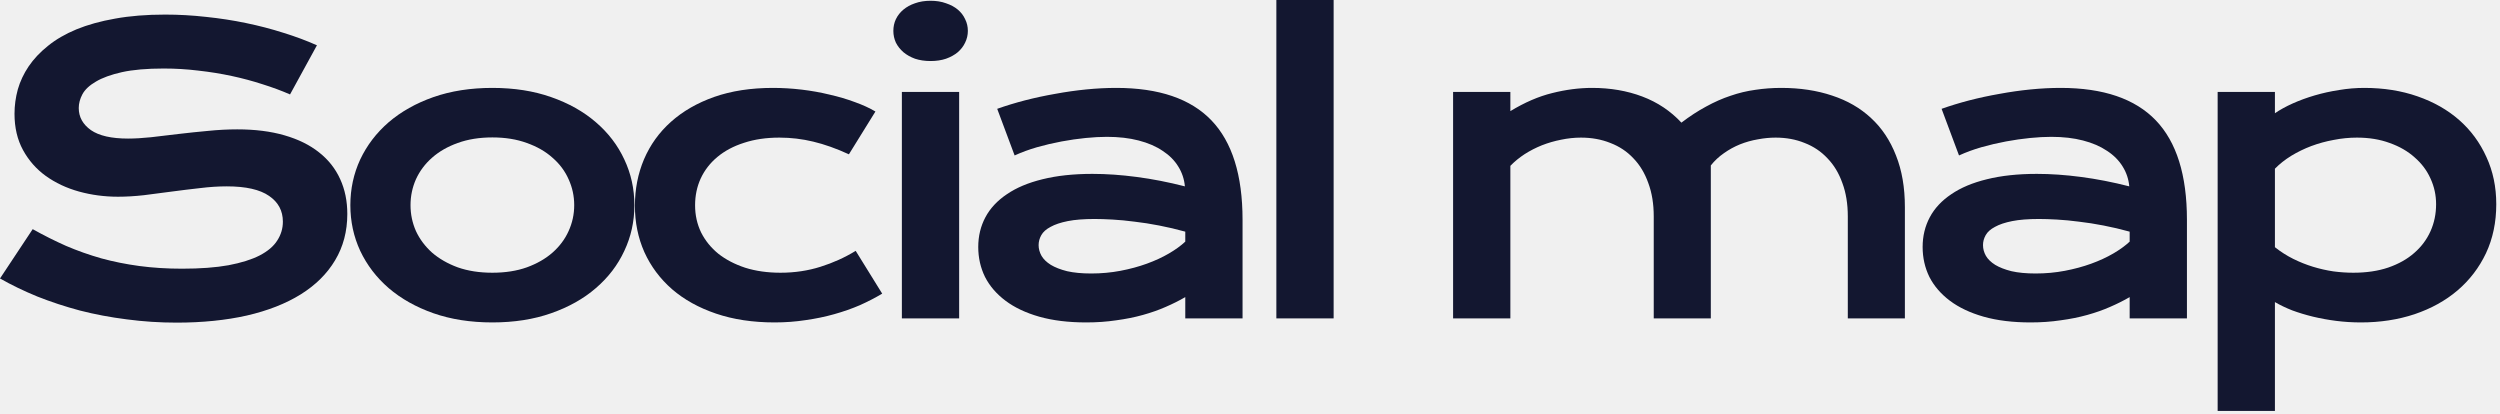
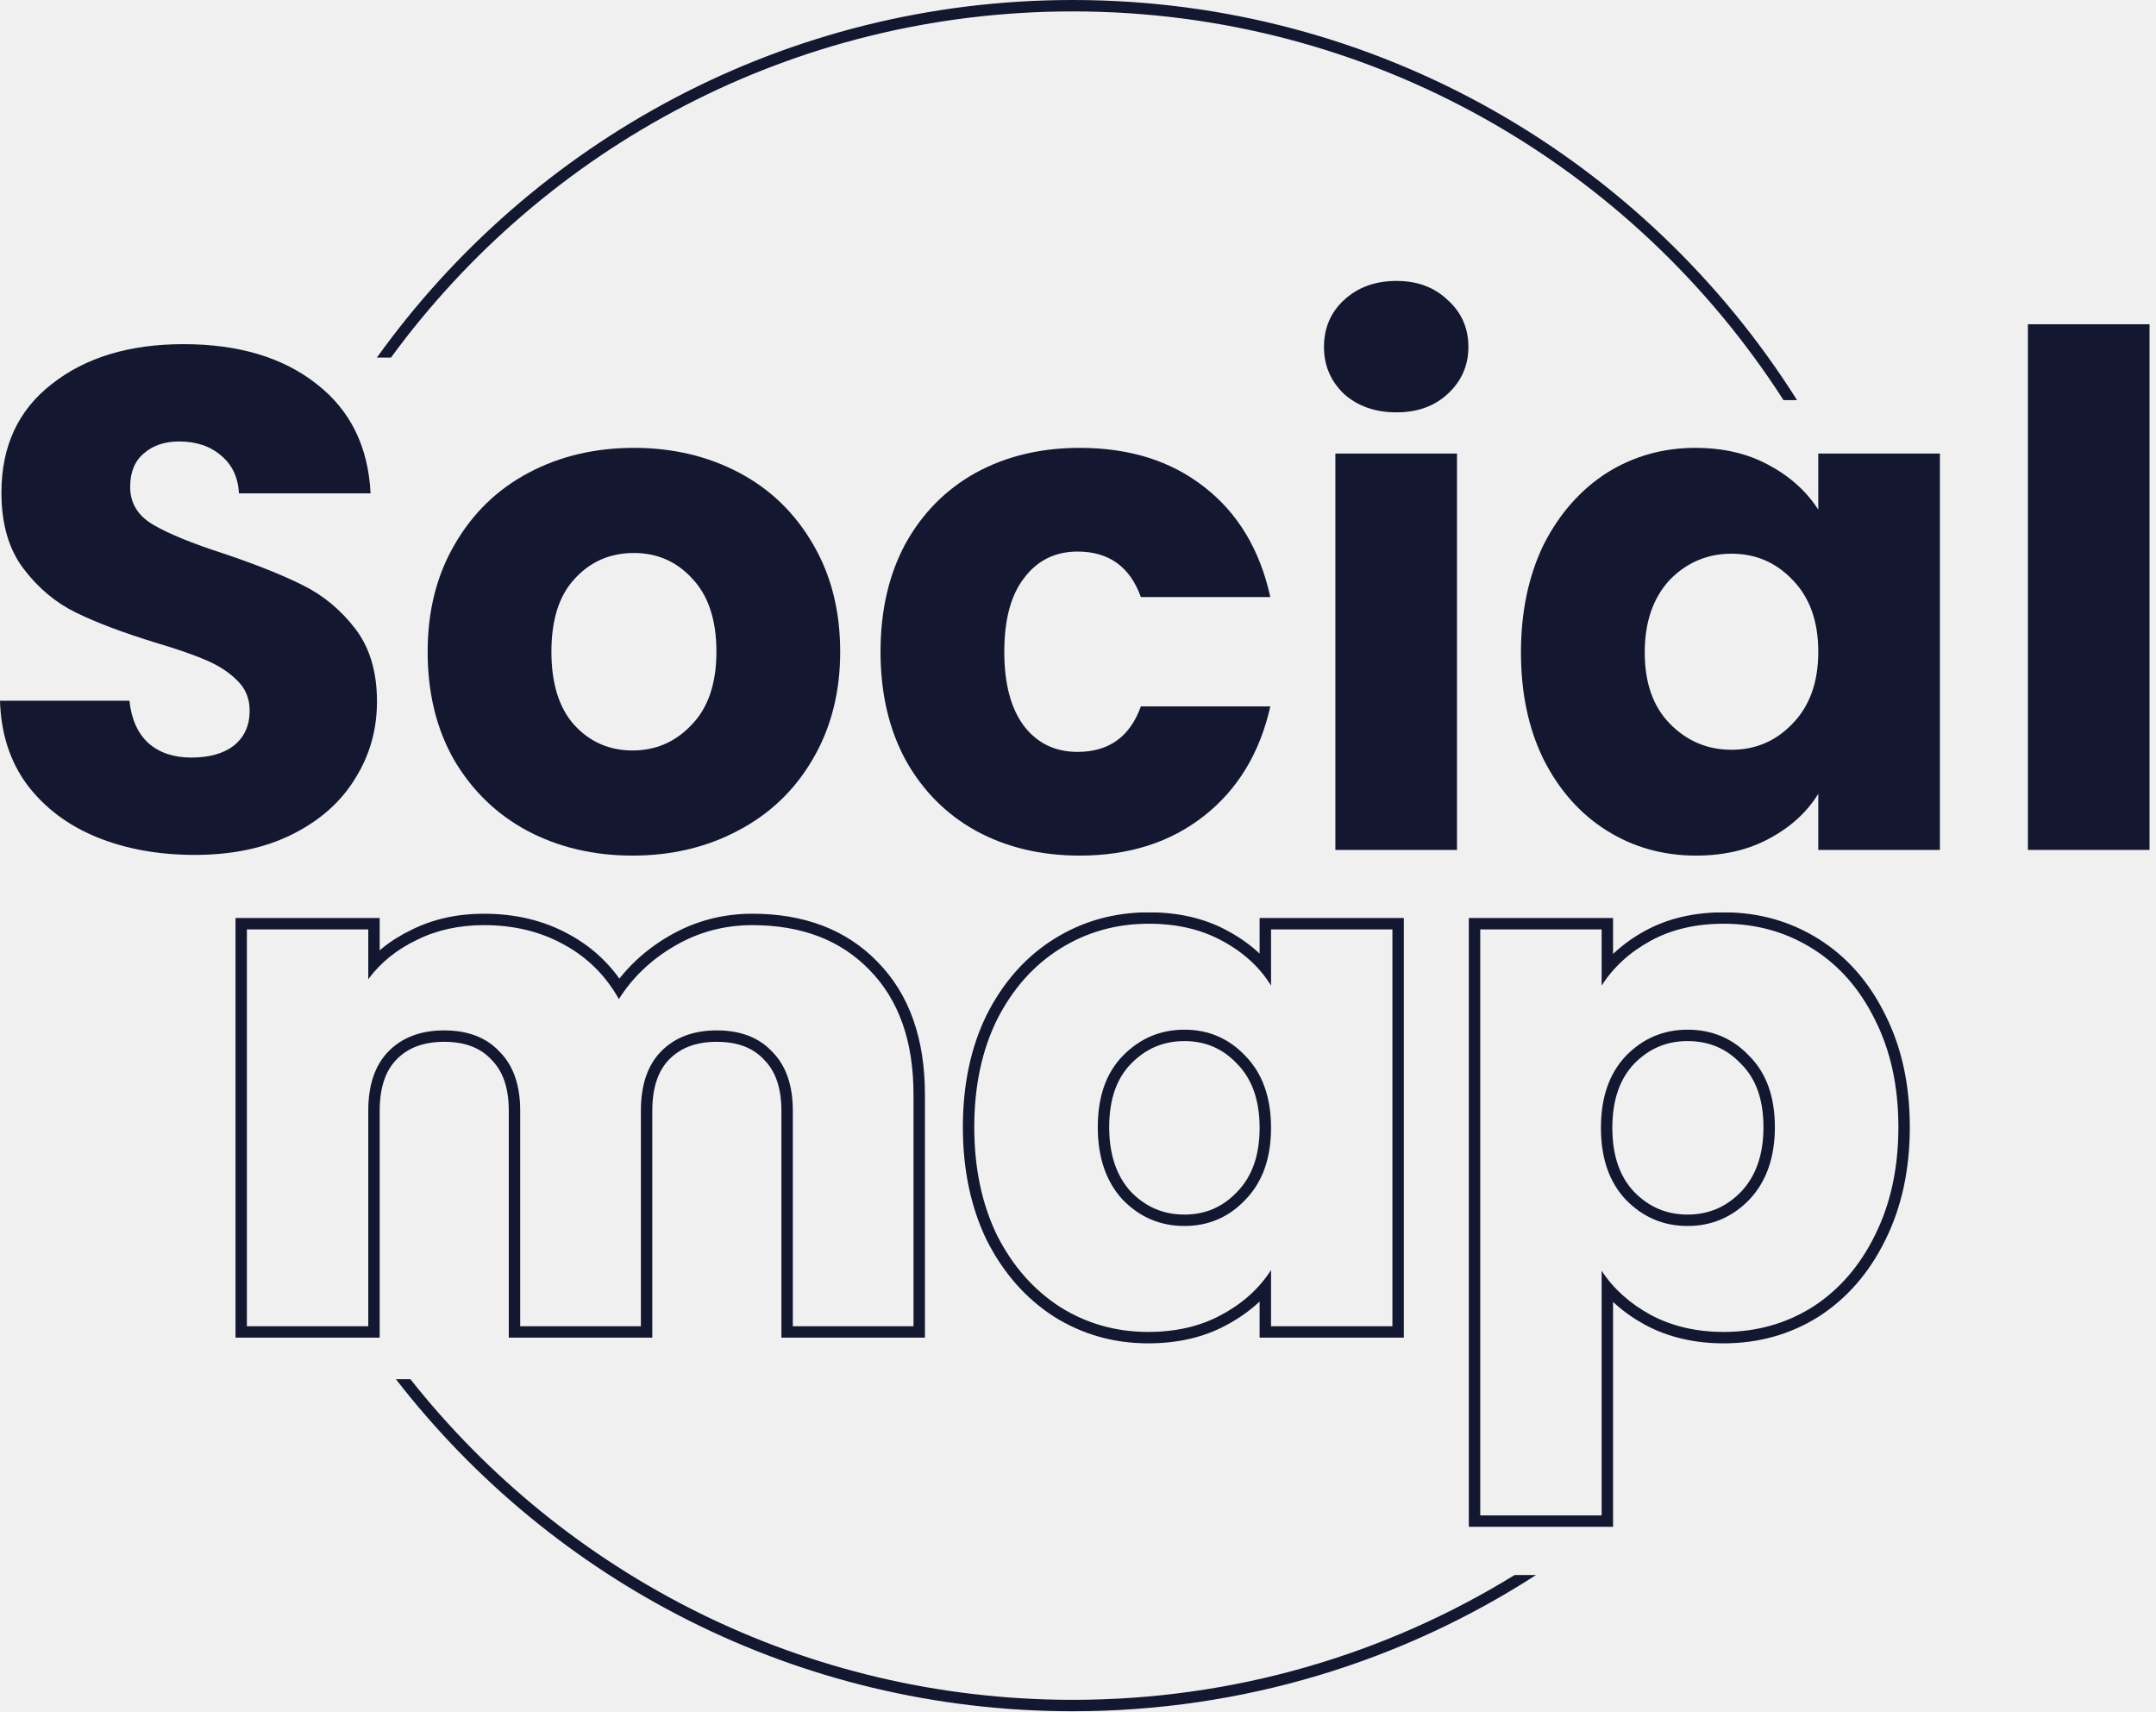
- <svg xmlns="http://www.w3.org/2000/svg" width="254" height="42" viewBox="0 0 254 42" fill="none">
-   <path d="M3.322 23.282C4.436 23.906 5.563 24.472 6.703 24.979C7.857 25.473 9.049 25.895 10.281 26.246C11.513 26.584 12.804 26.844 14.154 27.026C15.517 27.208 16.965 27.299 18.498 27.299C20.346 27.299 21.919 27.182 23.216 26.948C24.514 26.701 25.569 26.37 26.381 25.954C27.207 25.525 27.803 25.018 28.17 24.433C28.55 23.848 28.74 23.211 28.74 22.522C28.74 21.417 28.275 20.546 27.345 19.909C26.414 19.259 24.979 18.934 23.04 18.934C22.188 18.934 21.29 18.992 20.346 19.109C19.403 19.213 18.446 19.33 17.476 19.46C16.52 19.59 15.569 19.714 14.626 19.831C13.695 19.935 12.817 19.987 11.992 19.987C10.616 19.987 9.292 19.811 8.021 19.46C6.762 19.109 5.642 18.583 4.659 17.881C3.689 17.179 2.916 16.302 2.339 15.248C1.763 14.196 1.474 12.967 1.474 11.563C1.474 10.731 1.586 9.906 1.809 9.087C2.044 8.268 2.411 7.488 2.909 6.747C3.421 5.993 4.076 5.297 4.875 4.66C5.675 4.01 6.638 3.451 7.765 2.983C8.905 2.515 10.216 2.151 11.697 1.891C13.191 1.618 14.888 1.482 16.788 1.482C18.164 1.482 19.547 1.56 20.936 1.716C22.325 1.859 23.675 2.067 24.986 2.34C26.309 2.613 27.581 2.944 28.799 3.334C30.018 3.711 31.152 4.134 32.2 4.602L29.468 9.594C28.603 9.217 27.672 8.872 26.676 8.56C25.68 8.235 24.638 7.956 23.551 7.722C22.463 7.488 21.336 7.306 20.169 7.176C19.016 7.033 17.837 6.961 16.631 6.961C14.914 6.961 13.499 7.085 12.385 7.332C11.284 7.579 10.406 7.897 9.751 8.287C9.095 8.664 8.637 9.093 8.374 9.574C8.125 10.042 8.001 10.51 8.001 10.978C8.001 11.888 8.414 12.636 9.239 13.221C10.065 13.793 11.323 14.079 13.014 14.079C13.695 14.079 14.475 14.033 15.353 13.942C16.244 13.838 17.175 13.728 18.145 13.611C19.128 13.494 20.123 13.39 21.133 13.299C22.155 13.195 23.144 13.143 24.101 13.143C25.91 13.143 27.509 13.344 28.898 13.747C30.3 14.15 31.473 14.729 32.416 15.482C33.36 16.224 34.074 17.127 34.559 18.193C35.044 19.246 35.287 20.429 35.287 21.742C35.287 23.497 34.874 25.063 34.048 26.441C33.236 27.806 32.069 28.963 30.549 29.912C29.042 30.848 27.22 31.563 25.084 32.057C22.948 32.538 20.569 32.779 17.948 32.779C16.218 32.779 14.527 32.668 12.876 32.447C11.225 32.239 9.639 31.94 8.119 31.55C6.612 31.147 5.17 30.673 3.794 30.127C2.431 29.568 1.166 28.957 0 28.294L3.322 23.282Z" fill="#131730" />
-   <path d="M35.596 20.845C35.596 19.194 35.93 17.647 36.598 16.204C37.28 14.761 38.243 13.5 39.488 12.421C40.746 11.342 42.26 10.491 44.029 9.867C45.811 9.243 47.81 8.931 50.025 8.931C52.24 8.931 54.232 9.243 56.001 9.867C57.783 10.491 59.297 11.342 60.542 12.421C61.8 13.5 62.763 14.761 63.432 16.204C64.113 17.647 64.454 19.194 64.454 20.845C64.454 22.496 64.113 24.043 63.432 25.486C62.763 26.929 61.8 28.19 60.542 29.269C59.297 30.348 57.783 31.199 56.001 31.823C54.232 32.447 52.24 32.759 50.025 32.759C47.81 32.759 45.811 32.447 44.029 31.823C42.26 31.199 40.746 30.348 39.488 29.269C38.243 28.19 37.28 26.929 36.598 25.486C35.93 24.043 35.596 22.496 35.596 20.845ZM41.709 20.845C41.709 21.768 41.893 22.645 42.26 23.477C42.64 24.296 43.184 25.024 43.891 25.661C44.612 26.285 45.484 26.786 46.506 27.163C47.541 27.527 48.714 27.709 50.025 27.709C51.335 27.709 52.502 27.527 53.524 27.163C54.559 26.786 55.431 26.285 56.139 25.661C56.859 25.024 57.403 24.296 57.77 23.477C58.15 22.645 58.34 21.768 58.34 20.845C58.34 19.922 58.15 19.044 57.77 18.212C57.403 17.381 56.859 16.652 56.139 16.029C55.431 15.392 54.559 14.891 53.524 14.527C52.502 14.15 51.335 13.962 50.025 13.962C48.714 13.962 47.541 14.15 46.506 14.527C45.484 14.891 44.612 15.392 43.891 16.029C43.184 16.652 42.64 17.381 42.26 18.212C41.893 19.044 41.709 19.922 41.709 20.845Z" fill="#131730" />
-   <path d="M64.507 20.903C64.507 19.213 64.815 17.64 65.431 16.184C66.06 14.716 66.971 13.448 68.164 12.382C69.37 11.303 70.837 10.458 72.567 9.847C74.31 9.236 76.296 8.931 78.524 8.931C79.493 8.931 80.47 8.989 81.453 9.106C82.436 9.223 83.379 9.392 84.284 9.613C85.201 9.821 86.059 10.075 86.859 10.374C87.658 10.66 88.353 10.978 88.943 11.329L86.249 15.678C84.978 15.092 83.772 14.664 82.632 14.391C81.505 14.118 80.359 13.981 79.192 13.981C77.855 13.981 76.656 14.157 75.595 14.508C74.533 14.846 73.629 15.326 72.882 15.95C72.148 16.561 71.584 17.29 71.191 18.134C70.811 18.966 70.621 19.876 70.621 20.864C70.621 21.852 70.824 22.769 71.231 23.614C71.65 24.446 72.233 25.167 72.98 25.778C73.74 26.376 74.651 26.851 75.713 27.202C76.787 27.54 77.98 27.709 79.29 27.709C80.732 27.709 82.088 27.507 83.36 27.104C84.644 26.701 85.837 26.162 86.938 25.486L89.631 29.834C88.936 30.25 88.183 30.64 87.37 31.004C86.557 31.355 85.686 31.661 84.755 31.921C83.838 32.181 82.868 32.382 81.846 32.525C80.837 32.681 79.788 32.759 78.701 32.759C76.486 32.759 74.5 32.46 72.744 31.862C70.988 31.264 69.501 30.439 68.282 29.386C67.063 28.32 66.126 27.065 65.471 25.622C64.829 24.179 64.507 22.606 64.507 20.903Z" fill="#131730" />
-   <path d="M94.54 6.201C93.963 6.201 93.439 6.123 92.967 5.967C92.508 5.798 92.115 5.577 91.788 5.304C91.46 5.018 91.204 4.693 91.021 4.329C90.85 3.952 90.765 3.555 90.765 3.139C90.765 2.71 90.85 2.314 91.021 1.95C91.204 1.573 91.46 1.248 91.788 0.975C92.115 0.702 92.508 0.487 92.967 0.331C93.439 0.162 93.963 0.078 94.54 0.078C95.129 0.078 95.654 0.162 96.112 0.331C96.584 0.487 96.984 0.702 97.311 0.975C97.639 1.248 97.888 1.573 98.058 1.95C98.242 2.314 98.334 2.71 98.334 3.139C98.334 3.555 98.242 3.952 98.058 4.329C97.888 4.693 97.639 5.018 97.311 5.304C96.984 5.577 96.584 5.798 96.112 5.967C95.654 6.123 95.129 6.201 94.54 6.201ZM91.63 9.34H97.449V32.349H91.63V9.34Z" fill="#131730" />
-   <path d="M99.39 25.096C99.39 23.991 99.632 22.983 100.117 22.073C100.602 21.163 101.329 20.383 102.299 19.733C103.269 19.07 104.475 18.563 105.916 18.212C107.371 17.849 109.062 17.666 110.988 17.666C112.417 17.666 113.917 17.77 115.49 17.979C117.076 18.186 118.707 18.505 120.385 18.934C120.319 18.206 120.097 17.537 119.716 16.925C119.336 16.302 118.806 15.768 118.124 15.326C117.456 14.872 116.643 14.521 115.687 14.274C114.743 14.027 113.668 13.903 112.463 13.903C111.807 13.903 111.086 13.942 110.3 14.02C109.514 14.098 108.701 14.215 107.863 14.371C107.024 14.527 106.192 14.722 105.366 14.956C104.553 15.19 103.793 15.47 103.086 15.794L101.316 11.056C102.194 10.744 103.131 10.458 104.127 10.198C105.137 9.938 106.165 9.717 107.214 9.535C108.262 9.34 109.311 9.191 110.359 9.087C111.408 8.983 112.423 8.931 113.406 8.931C117.744 8.931 120.968 10.029 123.078 12.226C125.188 14.423 126.243 17.79 126.243 22.327V32.349H120.424V30.185C119.821 30.536 119.159 30.868 118.439 31.18C117.731 31.492 116.958 31.765 116.119 31.998C115.28 32.233 114.376 32.414 113.406 32.544C112.449 32.688 111.434 32.759 110.359 32.759C108.551 32.759 106.958 32.564 105.582 32.174C104.219 31.784 103.079 31.245 102.162 30.556C101.244 29.867 100.55 29.061 100.078 28.138C99.619 27.202 99.39 26.188 99.39 25.096ZM105.523 24.901C105.523 25.278 105.621 25.642 105.818 25.993C106.015 26.331 106.329 26.636 106.762 26.909C107.194 27.169 107.745 27.384 108.413 27.553C109.094 27.709 109.914 27.787 110.87 27.787C111.892 27.787 112.882 27.696 113.839 27.514C114.795 27.332 115.687 27.091 116.512 26.792C117.338 26.493 118.085 26.149 118.753 25.759C119.422 25.369 119.979 24.966 120.424 24.55V23.536C119.533 23.289 118.648 23.081 117.77 22.912C116.905 22.743 116.073 22.613 115.274 22.522C114.487 22.418 113.74 22.346 113.033 22.307C112.338 22.268 111.729 22.249 111.204 22.249C110.117 22.249 109.212 22.32 108.492 22.463C107.771 22.606 107.188 22.801 106.742 23.048C106.296 23.282 105.982 23.562 105.798 23.887C105.615 24.212 105.523 24.55 105.523 24.901Z" fill="#131730" />
-   <path d="M129.678 0H135.497V32.349H129.678V0Z" fill="#131730" />
-   <path d="M147.634 9.34H153.453V11.29C154.908 10.406 156.323 9.795 157.699 9.457C159.089 9.106 160.445 8.931 161.769 8.931C163.616 8.931 165.314 9.223 166.86 9.808C168.407 10.393 169.73 11.277 170.831 12.46C171.683 11.81 172.522 11.264 173.347 10.822C174.173 10.367 174.999 10.003 175.824 9.73C176.65 9.444 177.489 9.243 178.341 9.126C179.192 8.996 180.07 8.931 180.975 8.931C182.875 8.931 184.598 9.191 186.145 9.711C187.691 10.218 189.008 10.978 190.096 11.992C191.197 13.006 192.042 14.274 192.632 15.794C193.235 17.302 193.536 19.051 193.536 21.04V32.349H187.737V21.976C187.737 20.715 187.554 19.59 187.187 18.602C186.833 17.602 186.328 16.763 185.673 16.087C185.031 15.398 184.258 14.878 183.353 14.527C182.462 14.163 181.479 13.981 180.405 13.981C179.815 13.981 179.212 14.04 178.596 14.157C177.98 14.261 177.377 14.43 176.788 14.664C176.211 14.898 175.667 15.197 175.156 15.56C174.645 15.912 174.199 16.328 173.819 16.808V32.349H168.02V21.976C168.02 20.715 167.836 19.59 167.469 18.602C167.116 17.602 166.611 16.763 165.956 16.087C165.314 15.398 164.534 14.878 163.616 14.527C162.712 14.163 161.716 13.981 160.628 13.981C159.96 13.981 159.285 14.053 158.604 14.196C157.935 14.326 157.287 14.514 156.657 14.761C156.041 15.008 155.458 15.307 154.908 15.658C154.371 16.009 153.886 16.405 153.453 16.848V32.349H147.634V9.34Z" fill="#131730" />
-   <path d="M195.339 25.096C195.339 23.991 195.582 22.983 196.067 22.073C196.552 21.163 197.279 20.383 198.249 19.733C199.219 19.07 200.424 18.563 201.866 18.212C203.321 17.849 205.011 17.666 206.938 17.666C208.366 17.666 209.867 17.77 211.44 17.979C213.025 18.186 214.657 18.505 216.334 18.934C216.269 18.206 216.046 17.537 215.666 16.925C215.286 16.302 214.755 15.768 214.074 15.326C213.405 14.872 212.593 14.521 211.636 14.274C210.693 14.027 209.618 13.903 208.412 13.903C207.757 13.903 207.036 13.942 206.25 14.02C205.463 14.098 204.651 14.215 203.812 14.371C202.973 14.527 202.141 14.722 201.316 14.956C200.503 15.19 199.743 15.47 199.035 15.794L197.266 11.056C198.144 10.744 199.081 10.458 200.077 10.198C201.086 9.938 202.115 9.717 203.163 9.535C204.212 9.34 205.26 9.191 206.309 9.087C207.357 8.983 208.373 8.931 209.356 8.931C213.694 8.931 216.918 10.029 219.028 12.226C221.138 14.423 222.193 17.79 222.193 22.327V32.349H216.374V30.185C215.771 30.536 215.109 30.868 214.388 31.18C213.681 31.492 212.907 31.765 212.069 31.998C211.23 32.233 210.326 32.414 209.356 32.544C208.399 32.688 207.383 32.759 206.309 32.759C204.5 32.759 202.908 32.564 201.532 32.174C200.169 31.784 199.029 31.245 198.111 30.556C197.194 29.867 196.499 29.061 196.027 28.138C195.569 27.202 195.339 26.188 195.339 25.096ZM201.473 24.901C201.473 25.278 201.571 25.642 201.768 25.993C201.964 26.331 202.279 26.636 202.711 26.909C203.144 27.169 203.694 27.384 204.363 27.553C205.044 27.709 205.863 27.787 206.82 27.787C207.842 27.787 208.832 27.696 209.788 27.514C210.745 27.332 211.636 27.091 212.462 26.792C213.287 26.493 214.034 26.149 214.703 25.759C215.371 25.369 215.928 24.966 216.374 24.55V23.536C215.483 23.289 214.598 23.081 213.72 22.912C212.855 22.743 212.023 22.613 211.223 22.522C210.437 22.418 209.69 22.346 208.982 22.307C208.288 22.268 207.678 22.249 207.154 22.249C206.066 22.249 205.162 22.32 204.441 22.463C203.72 22.606 203.137 22.801 202.692 23.048C202.246 23.282 201.931 23.562 201.748 23.887C201.565 24.212 201.473 24.55 201.473 24.901Z" fill="#131730" />
-   <path d="M231.132 41.748H225.313V9.34H231.132V11.505C231.643 11.154 232.246 10.822 232.94 10.51C233.635 10.198 234.382 9.925 235.181 9.691C235.981 9.457 236.806 9.275 237.658 9.145C238.51 9.002 239.362 8.931 240.214 8.931C242.18 8.931 243.982 9.217 245.62 9.789C247.271 10.361 248.686 11.167 249.866 12.207C251.045 13.247 251.963 14.495 252.618 15.95C253.286 17.393 253.621 18.992 253.621 20.747C253.621 22.58 253.273 24.238 252.579 25.72C251.884 27.189 250.921 28.45 249.689 29.503C248.47 30.543 247.015 31.349 245.325 31.921C243.647 32.48 241.826 32.759 239.86 32.759C239.021 32.759 238.189 32.707 237.363 32.603C236.551 32.499 235.764 32.356 235.004 32.174C234.257 31.992 233.55 31.777 232.881 31.531C232.226 31.271 231.643 30.991 231.132 30.692V41.748ZM231.132 25.115C231.721 25.583 232.344 25.98 232.999 26.305C233.654 26.63 234.323 26.896 235.004 27.104C235.686 27.312 236.374 27.468 237.068 27.572C237.763 27.663 238.438 27.709 239.093 27.709C240.43 27.709 241.616 27.533 242.651 27.182C243.7 26.818 244.578 26.324 245.286 25.7C246.006 25.076 246.557 24.342 246.937 23.497C247.317 22.652 247.507 21.735 247.507 20.747C247.507 19.824 247.317 18.953 246.937 18.134C246.57 17.316 246.033 16.601 245.325 15.989C244.63 15.366 243.785 14.878 242.789 14.527C241.806 14.163 240.699 13.981 239.467 13.981C238.68 13.981 237.894 14.059 237.108 14.215C236.321 14.358 235.561 14.566 234.827 14.839C234.107 15.112 233.425 15.444 232.783 15.834C232.154 16.224 231.603 16.659 231.132 17.14V25.115Z" fill="#131730" />
+ <svg xmlns="http://www.w3.org/2000/svg" width="189" height="150" viewBox="0 0 189 150" fill="none">
+   <path d="M17.085 74.936C13.884 74.936 11.016 74.417 8.48 73.379C5.944 72.341 3.907 70.806 2.369 68.772C0.873 66.737 0.083 64.288 0 61.424H11.348C11.514 63.043 12.076 64.288 13.032 65.16C13.988 65.99 15.235 66.405 16.773 66.405C18.352 66.405 19.599 66.053 20.514 65.347C21.428 64.6 21.886 63.583 21.886 62.296C21.886 61.217 21.512 60.324 20.763 59.618C20.057 58.913 19.163 58.332 18.082 57.875C17.043 57.418 15.547 56.9 13.593 56.318C10.766 55.447 8.459 54.575 6.672 53.703C4.884 52.831 3.346 51.545 2.058 49.843C0.769 48.141 0.125 45.92 0.125 43.18C0.125 39.112 1.6 35.937 4.552 33.654C7.503 31.329 11.348 30.167 16.087 30.167C20.909 30.167 24.796 31.329 27.747 33.654C30.698 35.937 32.278 39.133 32.486 43.242H20.951C20.867 41.831 20.348 40.731 19.392 39.942C18.436 39.112 17.209 38.697 15.713 38.697C14.424 38.697 13.385 39.05 12.595 39.756C11.805 40.42 11.411 41.395 11.411 42.682C11.411 44.093 12.076 45.194 13.406 45.982C14.736 46.771 16.814 47.622 19.641 48.535C22.468 49.49 24.754 50.403 26.5 51.275C28.287 52.147 29.825 53.413 31.114 55.073C32.403 56.733 33.047 58.871 33.047 61.486C33.047 63.977 32.403 66.239 31.114 68.273C29.867 70.307 28.038 71.926 25.627 73.13C23.216 74.334 20.369 74.936 17.085 74.936Z" fill="#131730" />
+   <path d="M55.446 74.998C52.037 74.998 48.961 74.272 46.218 72.819C43.516 71.366 41.375 69.29 39.795 66.592C38.258 63.894 37.489 60.739 37.489 57.128C37.489 53.558 38.278 50.424 39.858 47.726C41.438 44.986 43.599 42.89 46.343 41.437C49.086 39.984 52.162 39.258 55.571 39.258C58.979 39.258 62.055 39.984 64.799 41.437C67.542 42.89 69.704 44.986 71.284 47.726C72.863 50.424 73.653 53.558 73.653 57.128C73.653 60.698 72.842 63.852 71.221 66.592C69.642 69.29 67.459 71.366 64.674 72.819C61.931 74.272 58.855 74.998 55.446 74.998ZM55.446 65.783C57.483 65.783 59.208 65.036 60.621 63.541C62.076 62.047 62.804 59.909 62.804 57.128C62.804 54.347 62.097 52.209 60.684 50.714C59.312 49.22 57.608 48.473 55.571 48.473C53.492 48.473 51.767 49.22 50.395 50.714C49.024 52.167 48.338 54.305 48.338 57.128C48.338 59.909 49.003 62.047 50.333 63.541C51.705 65.036 53.409 65.783 55.446 65.783Z" fill="#131730" />
+   <path d="M77.189 57.128C77.189 53.516 77.917 50.362 79.372 47.663C80.868 44.965 82.926 42.89 85.545 41.437C88.205 39.984 91.24 39.258 94.648 39.258C99.013 39.258 102.65 40.399 105.56 42.682C108.511 44.965 110.444 48.182 111.359 52.333H100.011C99.055 49.677 97.205 48.348 94.461 48.348C92.507 48.348 90.949 49.116 89.785 50.652C88.621 52.147 88.039 54.305 88.039 57.128C88.039 59.95 88.621 62.13 89.785 63.666C90.949 65.16 92.507 65.907 94.461 65.907C97.205 65.907 99.055 64.579 100.011 61.922H111.359C110.444 65.99 108.511 69.187 105.56 71.511C102.609 73.836 98.971 74.998 94.648 74.998C91.24 74.998 88.205 74.272 85.545 72.819C82.926 71.366 80.868 69.29 79.372 66.592C77.917 63.894 77.189 60.739 77.189 57.128Z" fill="#131730" />
+   <path d="M122.424 36.144C120.554 36.144 119.016 35.605 117.81 34.525C116.646 33.404 116.064 32.035 116.064 30.416C116.064 28.755 116.646 27.386 117.81 26.306C119.016 25.185 120.554 24.625 122.424 24.625C124.253 24.625 125.75 25.185 126.914 26.306C128.119 27.386 128.722 28.755 128.722 30.416C128.722 32.035 128.119 33.404 126.914 34.525C125.75 35.605 124.253 36.144 122.424 36.144ZM127.724 39.756V74.5H117.062V39.756H127.724Z" fill="#131730" />
+   <path d="M133.331 57.19C133.331 60.76 133.996 63.894 135.326 66.592C136.698 69.29 138.548 71.366 140.876 72.819C143.204 74.272 145.802 74.998 148.67 74.998C151.122 74.998 153.263 74.5 155.092 73.504C156.963 72.507 158.397 71.2 159.395 69.581V74.5H170.057V39.756H159.395V44.675C158.355 43.056 156.9 41.748 155.03 40.752C153.201 39.756 151.06 39.258 148.608 39.258C145.781 39.258 143.204 39.984 140.876 41.437C138.548 42.931 136.698 45.028 135.326 47.726C133.996 50.465 133.331 53.62 133.331 57.19ZM159.395 57.128C159.395 59.785 158.646 61.881 157.15 63.417C155.695 64.953 153.908 65.721 151.788 65.721C149.668 65.721 147.859 64.953 146.363 63.417C144.908 61.922 144.181 59.847 144.181 57.19C144.181 54.533 144.908 52.416 146.363 50.839C147.859 49.303 149.668 48.535 151.788 48.535C153.908 48.535 155.695 49.303 157.15 50.839C158.646 52.375 159.395 54.471 159.395 57.128Z" fill="#131730" />
+   <path d="M188.433 28.423V74.5H177.771V28.423H188.433Z" fill="#131730" />
+   <mask id="path-2-outside-1_1151_509" maskUnits="userSpaceOnUse" x="20.642" y="79.969" width="147" height="54" fill="black">
+     <rect fill="white" x="20.642" y="79.969" width="147" height="54" />
+     <path d="M65.953 81.093C70.267 81.093 73.69 82.403 76.221 85.021C78.793 87.639 80.08 91.275 80.08 95.93V116.252H69.5V97.364C69.5 95.12 68.898 93.395 67.695 92.19C66.533 90.943 64.915 90.32 62.841 90.32C60.766 90.32 59.127 90.943 57.924 92.19C56.763 93.395 56.182 95.12 56.182 97.364V116.252H45.602V97.364C45.602 95.12 45 93.395 43.797 92.19C42.635 90.943 41.017 90.32 38.943 90.32C36.868 90.32 35.229 90.943 34.026 92.19C32.864 93.395 32.284 95.12 32.284 97.364V116.252H21.642V81.468H32.284V85.831C33.362 84.377 34.773 83.234 36.516 82.403C38.258 81.53 40.229 81.093 42.428 81.093C45.042 81.093 47.365 81.654 49.398 82.777C51.473 83.899 53.091 85.499 54.252 87.577C55.456 85.665 57.094 84.106 59.169 82.901C61.243 81.696 63.505 81.093 65.953 81.093Z" />
+     <path d="M85.406 98.798C85.406 95.224 86.07 92.086 87.398 89.385C88.767 86.683 90.614 84.605 92.937 83.151C95.26 81.696 97.853 80.969 100.716 80.969C103.164 80.969 105.301 81.468 107.126 82.465C108.993 83.462 110.425 84.771 111.421 86.392V81.468H122.063V116.252H111.421V111.328C110.383 112.948 108.931 114.258 107.064 115.255C105.239 116.252 103.102 116.751 100.654 116.751C97.833 116.751 95.26 116.024 92.937 114.569C90.614 113.073 88.767 110.974 87.398 108.273C86.07 105.53 85.406 102.372 85.406 98.798ZM111.421 98.86C111.421 96.2 110.674 94.101 109.18 92.564C107.728 91.026 105.944 90.257 103.828 90.257C101.712 90.257 99.907 91.026 98.413 92.564C96.961 94.06 96.235 96.138 96.235 98.798C96.235 101.457 96.961 103.577 98.413 105.156C99.907 106.694 101.712 107.463 103.828 107.463C105.944 107.463 107.728 106.694 109.18 105.156C110.674 103.618 111.421 101.52 111.421 98.86Z" />
+     <path d="M140.404 86.392C141.441 84.771 142.872 83.462 144.698 82.465C146.523 81.468 148.66 80.969 151.108 80.969C153.971 80.969 156.564 81.696 158.887 83.151C161.211 84.605 163.036 86.683 164.364 89.385C165.733 92.086 166.418 95.224 166.418 98.798C166.418 102.372 165.733 105.53 164.364 108.273C163.036 110.974 161.211 113.073 158.887 114.569C156.564 116.024 153.971 116.751 151.108 116.751C148.702 116.751 146.565 116.252 144.698 115.255C142.872 114.258 141.441 112.969 140.404 111.39V132.834H129.762V81.468H140.404V86.392ZM155.589 98.798C155.589 96.138 154.842 94.06 153.349 92.564C151.896 91.026 150.092 90.257 147.934 90.257C145.818 90.257 144.013 91.026 142.52 92.564C141.068 94.101 140.342 96.2 140.342 98.86C140.342 101.52 141.068 103.618 142.52 105.156C144.013 106.694 145.818 107.463 147.934 107.463C150.05 107.463 151.855 106.694 153.349 105.156C154.842 103.577 155.589 101.457 155.589 98.798Z" />
+   </mask>
+   <path d="M76.221 85.021L75.502 85.716L75.508 85.722L76.221 85.021ZM80.08 116.252V117.252H81.08V116.252H80.08ZM69.5 116.252H68.5V117.252H69.5V116.252ZM67.695 92.19L66.963 92.871L66.975 92.884L66.987 92.896L67.695 92.19ZM57.924 92.19L57.205 91.495L57.204 91.496L57.924 92.19ZM56.182 116.252V117.252H57.182V116.252H56.182ZM45.602 116.252H44.602V117.252H45.602V116.252ZM43.797 92.19L43.065 92.871L43.077 92.884L43.089 92.896L43.797 92.19ZM34.026 92.19L33.307 91.495L33.306 91.496L34.026 92.19ZM32.284 116.252V117.252H33.284V116.252H32.284ZM21.642 116.252H20.642V117.252H21.642V116.252ZM21.642 81.468V80.468H20.642V81.468H21.642ZM32.284 81.468H33.284V80.468H32.284V81.468ZM32.284 85.831H31.284V88.858L33.087 86.427L32.284 85.831ZM36.516 82.403L36.946 83.305L36.955 83.301L36.963 83.297L36.516 82.403ZM49.398 82.777L48.915 83.652L48.922 83.656L49.398 82.777ZM54.252 87.577L53.38 88.065L54.202 89.535L55.099 88.109L54.252 87.577ZM87.398 89.385L86.506 88.932L86.501 88.943L87.398 89.385ZM92.937 83.151L93.468 83.998V83.998L92.937 83.151ZM107.126 82.465L106.647 83.343L106.655 83.347L107.126 82.465ZM111.421 86.392L110.568 86.916L112.421 89.93V86.392H111.421ZM111.421 81.468V80.468H110.421V81.468H111.421ZM122.063 81.468H123.063V80.468H122.063V81.468ZM122.063 116.252V117.252H123.063V116.252H122.063ZM111.421 116.252H110.421V117.252H111.421V116.252ZM111.421 111.328H112.421V107.91L110.578 110.789L111.421 111.328ZM107.064 115.255L106.593 114.373L106.585 114.377L107.064 115.255ZM92.937 114.569L92.395 115.41L92.406 115.417L92.937 114.569ZM87.398 108.273L86.498 108.709L86.502 108.717L86.506 108.725L87.398 108.273ZM109.18 92.564L108.453 93.25L108.463 93.26L109.18 92.564ZM98.413 92.564L97.696 91.867L97.696 91.867L98.413 92.564ZM98.413 105.156L97.677 105.833L97.687 105.843L97.696 105.853L98.413 105.156ZM109.18 105.156L108.463 104.459L108.453 104.47L109.18 105.156ZM140.404 86.392H139.404V89.81L141.246 86.931L140.404 86.392ZM144.698 82.465L144.218 81.587V81.587L144.698 82.465ZM158.887 83.151L158.357 83.998V83.998L158.887 83.151ZM164.364 89.385L163.466 89.826L163.472 89.837L164.364 89.385ZM164.364 108.273L163.469 107.826L163.467 107.832L164.364 108.273ZM158.887 114.569L159.418 115.417L159.429 115.41L158.887 114.569ZM144.698 115.255L144.218 116.133L144.227 116.137L144.698 115.255ZM140.404 111.39L141.24 110.841L139.404 108.046V111.39H140.404ZM140.404 132.834V133.834H141.404V132.834H140.404ZM129.762 132.834H128.762V133.834H129.762V132.834ZM129.762 81.468V80.468H128.762V81.468H129.762ZM140.404 81.468H141.404V80.468H140.404V81.468ZM153.349 92.564L152.621 93.25L152.631 93.26L152.641 93.27L153.349 92.564ZM142.52 92.564L141.802 91.867L141.793 91.877L142.52 92.564ZM142.52 105.156L141.793 105.843L141.802 105.853L142.52 105.156ZM153.349 105.156L154.066 105.853L154.075 105.843L153.349 105.156ZM65.953 82.093C70.05 82.093 73.194 83.328 75.502 85.716L76.94 84.326C74.186 81.477 70.484 80.093 65.953 80.093V82.093ZM75.508 85.722C77.851 88.106 79.08 91.464 79.08 95.93H81.08C81.08 91.087 79.736 87.172 76.934 84.32L75.508 85.722ZM79.08 95.93V116.252H81.08V95.93H79.08ZM80.08 115.252H69.5V117.252H80.08V115.252ZM70.5 116.252V97.364H68.5V116.252H70.5ZM70.5 97.364C70.5 94.942 69.847 92.93 68.403 91.483L66.987 92.896C67.95 93.86 68.5 95.297 68.5 97.364H70.5ZM68.427 91.508C67.036 90.015 65.128 89.32 62.841 89.32V91.32C64.703 91.32 66.031 91.871 66.963 92.871L68.427 91.508ZM62.841 89.32C60.553 89.32 58.633 90.015 57.205 91.495L58.644 92.884C59.622 91.871 60.98 91.32 62.841 91.32V89.32ZM57.204 91.496C55.809 92.944 55.182 94.951 55.182 97.364H57.182C57.182 95.288 57.716 93.846 58.644 92.884L57.204 91.496ZM55.182 97.364V116.252H57.182V97.364H55.182ZM56.182 115.252H45.602V117.252H56.182V115.252ZM46.602 116.252V97.364H44.602V116.252H46.602ZM46.602 97.364C46.602 94.942 45.949 92.93 44.505 91.483L43.089 92.896C44.052 93.86 44.602 95.297 44.602 97.364H46.602ZM44.529 91.508C43.138 90.015 41.23 89.32 38.943 89.32V91.32C40.805 91.32 42.133 91.871 43.065 92.871L44.529 91.508ZM38.943 89.32C36.655 89.32 34.735 90.015 33.307 91.495L34.746 92.884C35.724 91.871 37.082 91.32 38.943 91.32V89.32ZM33.306 91.496C31.911 92.944 31.284 94.951 31.284 97.364H33.284C33.284 95.288 33.818 93.846 34.746 92.884L33.306 91.496ZM31.284 97.364V116.252H33.284V97.364H31.284ZM32.284 115.252H21.642V117.252H32.284V115.252ZM22.642 116.252V81.468H20.642V116.252H22.642ZM21.642 82.468H32.284V80.468H21.642V82.468ZM31.284 81.468V85.831H33.284V81.468H31.284ZM33.087 86.427C34.062 85.112 35.341 84.071 36.946 83.305L36.085 81.5C34.205 82.397 32.663 83.641 31.48 85.236L33.087 86.427ZM36.963 83.297C38.55 82.502 40.364 82.093 42.428 82.093V80.093C40.094 80.093 37.966 80.558 36.068 81.508L36.963 83.297ZM42.428 82.093C44.894 82.093 47.048 82.621 48.915 83.652L49.881 81.901C47.683 80.688 45.189 80.093 42.428 80.093V82.093ZM48.922 83.656C50.828 84.687 52.309 86.151 53.38 88.065L55.125 87.089C53.872 84.847 52.117 83.11 49.874 81.897L48.922 83.656ZM55.099 88.109C56.211 86.343 57.728 84.895 59.671 83.766L58.667 82.037C56.461 83.318 54.701 84.987 53.406 87.044L55.099 88.109ZM59.671 83.766C61.59 82.651 63.677 82.093 65.953 82.093V80.093C63.332 80.093 60.897 80.741 58.667 82.037L59.671 83.766ZM86.406 98.798C86.406 95.348 87.047 92.366 88.296 89.826L86.501 88.943C85.094 91.805 84.407 95.099 84.407 98.798H86.406ZM88.29 89.837C89.586 87.28 91.314 85.346 93.468 83.998L92.406 82.303C89.913 83.864 87.949 86.086 86.506 88.932L88.29 89.837ZM93.468 83.998C95.625 82.648 98.032 81.969 100.716 81.969V79.969C97.674 79.969 94.896 80.744 92.406 82.303L93.468 83.998ZM100.716 81.969C103.026 81.969 104.992 82.439 106.647 83.342L107.606 81.587C105.609 80.496 103.302 79.969 100.716 79.969V81.969ZM106.655 83.347C108.384 84.27 109.676 85.463 110.568 86.916L112.273 85.869C111.174 84.08 109.603 82.654 107.598 81.583L106.655 83.347ZM112.421 86.392V81.468H110.421V86.392H112.421ZM111.421 82.468H122.063V80.468H111.421V82.468ZM121.063 81.468V116.252H123.063V81.468H121.063ZM122.063 115.252H111.421V117.252H122.063V115.252ZM112.421 116.252V111.328H110.421V116.252H112.421ZM110.578 110.789C109.642 112.251 108.324 113.448 106.593 114.373L107.535 116.137C109.538 115.067 111.124 113.646 112.263 111.867L110.578 110.789ZM106.585 114.377C104.93 115.281 102.964 115.751 100.654 115.751V117.751C103.24 117.751 105.547 117.223 107.544 116.133L106.585 114.377ZM100.654 115.751C98.015 115.751 95.627 115.074 93.468 113.722L92.406 115.417C94.894 116.974 97.651 117.751 100.654 117.751V115.751ZM93.478 113.728C91.318 112.338 89.587 110.38 88.29 107.821L86.506 108.725C87.948 111.569 89.909 113.809 92.395 115.41L93.478 113.728ZM88.298 107.837C87.047 105.252 86.406 102.247 86.406 98.798H84.407C84.407 102.497 85.094 105.808 86.498 108.709L88.298 107.837ZM112.421 98.86C112.421 96.006 111.614 93.634 109.897 91.867L108.463 93.26C109.734 94.569 110.421 96.394 110.421 98.86H112.421ZM109.907 91.877C108.266 90.139 106.219 89.257 103.828 89.257V91.257C105.669 91.257 107.19 91.913 108.453 93.25L109.907 91.877ZM103.828 89.257C101.438 89.257 99.375 90.138 97.696 91.867L99.131 93.26C100.439 91.914 101.986 91.257 103.828 91.257V89.257ZM97.696 91.867C96.016 93.598 95.235 95.953 95.235 98.798H97.235C97.235 96.323 97.906 94.522 99.131 93.26L97.696 91.867ZM95.235 98.798C95.235 101.645 96.017 104.028 97.677 105.833L99.15 104.479C97.906 103.126 97.235 101.269 97.235 98.798H95.235ZM97.696 105.853C99.375 107.582 101.438 108.463 103.828 108.463V106.463C101.986 106.463 100.439 105.806 99.131 104.459L97.696 105.853ZM103.828 108.463C106.219 108.463 108.266 107.581 109.907 105.843L108.453 104.47C107.19 105.807 105.669 106.463 103.828 106.463V108.463ZM109.897 105.853C111.614 104.086 112.421 101.714 112.421 98.86H110.421C110.421 101.326 109.734 103.151 108.463 104.459L109.897 105.853ZM141.246 86.931C142.185 85.463 143.487 84.266 145.177 83.342L144.218 81.587C142.258 82.659 140.697 84.079 139.561 85.853L141.246 86.931ZM145.177 83.342C146.832 82.439 148.798 81.969 151.108 81.969V79.969C148.522 79.969 146.215 80.496 144.218 81.587L145.177 83.342ZM151.108 81.969C153.792 81.969 156.2 82.648 158.357 83.998L159.418 82.303C156.928 80.744 154.15 79.969 151.108 79.969V81.969ZM158.357 83.998C160.507 85.344 162.213 87.274 163.467 89.826L165.261 88.943C163.86 86.092 161.914 83.866 159.418 82.303L158.357 83.998ZM163.472 89.837C164.758 92.375 165.418 95.352 165.418 98.798H167.418C167.418 95.095 166.708 91.797 165.256 88.932L163.472 89.837ZM165.418 98.798C165.418 102.242 164.759 105.243 163.469 107.826L165.259 108.72C166.708 105.817 167.418 102.501 167.418 98.798H165.418ZM163.467 107.832C162.212 110.385 160.503 112.339 158.346 113.728L159.429 115.41C161.918 113.807 163.861 111.564 165.261 108.714L163.467 107.832ZM158.357 113.722C156.2 115.072 153.792 115.751 151.108 115.751V117.751C154.15 117.751 156.928 116.976 159.418 115.417L158.357 113.722ZM151.108 115.751C148.843 115.751 146.872 115.283 145.169 114.373L144.227 116.137C146.258 117.222 148.56 117.751 151.108 117.751V115.751ZM145.177 114.377C143.481 113.451 142.178 112.27 141.24 110.841L139.568 111.939C140.704 113.669 142.264 115.065 144.218 116.133L145.177 114.377ZM139.404 111.39V132.834H141.404V111.39H139.404ZM140.404 131.834H129.762V133.834H140.404V131.834ZM130.762 132.834V81.468H128.762V132.834H130.762ZM129.762 82.468H140.404V80.468H129.762V82.468ZM139.404 81.468V86.392H141.404V81.468H139.404ZM156.589 98.798C156.589 95.945 155.782 93.586 154.056 91.857L152.641 93.27C153.902 94.533 154.589 96.331 154.589 98.798H156.589ZM154.076 91.877C152.43 90.135 150.36 89.257 147.934 89.257V91.257C149.823 91.257 151.362 91.917 152.621 93.25L154.076 91.877ZM147.934 89.257C145.544 89.257 143.482 90.138 141.802 91.867L143.237 93.26C144.545 91.914 146.092 91.257 147.934 91.257V89.257ZM141.793 91.877C140.123 93.645 139.342 96.014 139.342 98.86H141.342C141.342 96.387 142.012 94.558 143.247 93.25L141.793 91.877ZM139.342 98.86C139.342 101.706 140.123 104.075 141.793 105.843L143.247 104.47C142.012 103.162 141.342 101.333 141.342 98.86H139.342ZM141.802 105.853C143.482 107.582 145.544 108.463 147.934 108.463V106.463C146.092 106.463 144.545 105.806 143.237 104.459L141.802 105.853ZM147.934 108.463C150.324 108.463 152.387 107.582 154.066 105.853L152.631 104.459C151.323 105.806 149.776 106.463 147.934 106.463V108.463ZM154.075 105.843C155.782 104.039 156.589 101.653 156.589 98.798H154.589C154.589 101.262 153.903 103.115 152.622 104.469L154.075 105.843Z" fill="#131730" mask="url(#path-2-outside-1_1151_509)" />
+   <path fill-rule="evenodd" clip-rule="evenodd" d="M94.031 149C108.235 149 121.505 144.998 132.773 138.06H134.649C122.943 145.615 108.999 150 94.031 150C69.898 150 48.427 138.602 34.708 120.896H35.978C49.532 138.016 70.499 149 94.031 149ZM34.274 31.343C47.736 12.947 69.488 1 94.031 1C120.195 1 143.188 14.579 156.347 35.075H157.532C144.255 14.001 120.778 0 94.031 0C68.895 0 46.648 12.365 33.039 31.343H34.274Z" fill="#131730" />
</svg>
